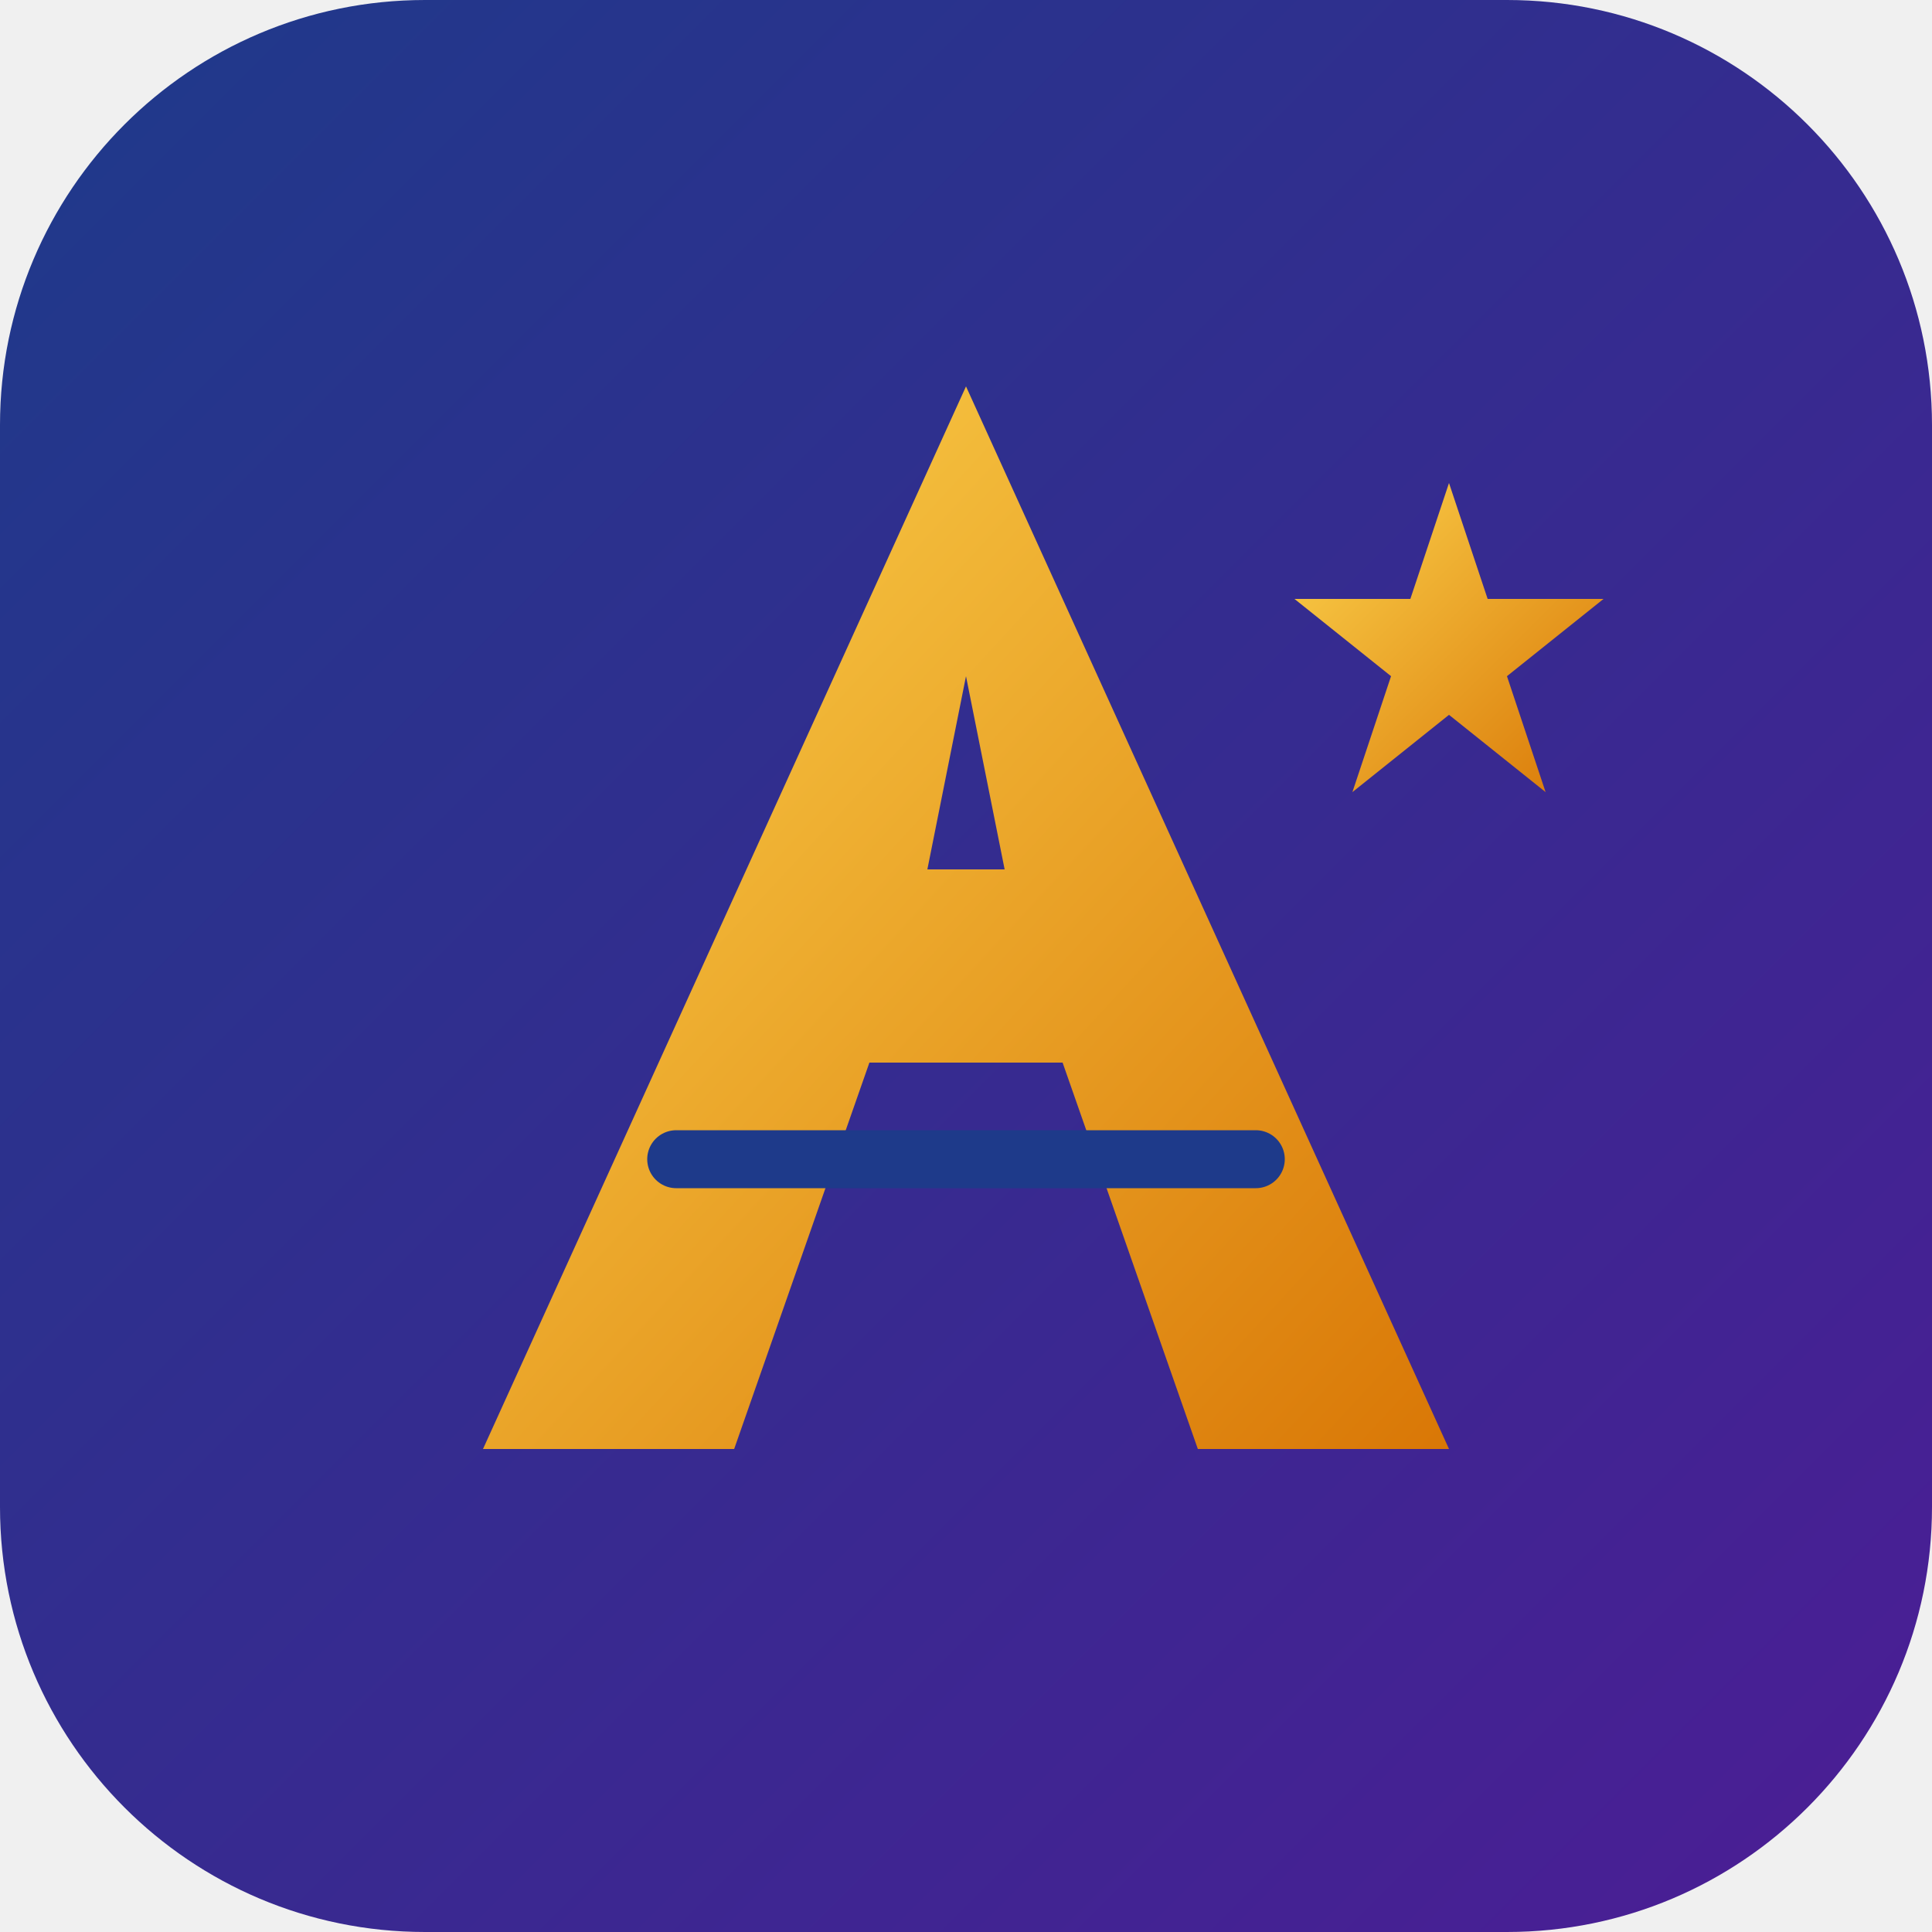
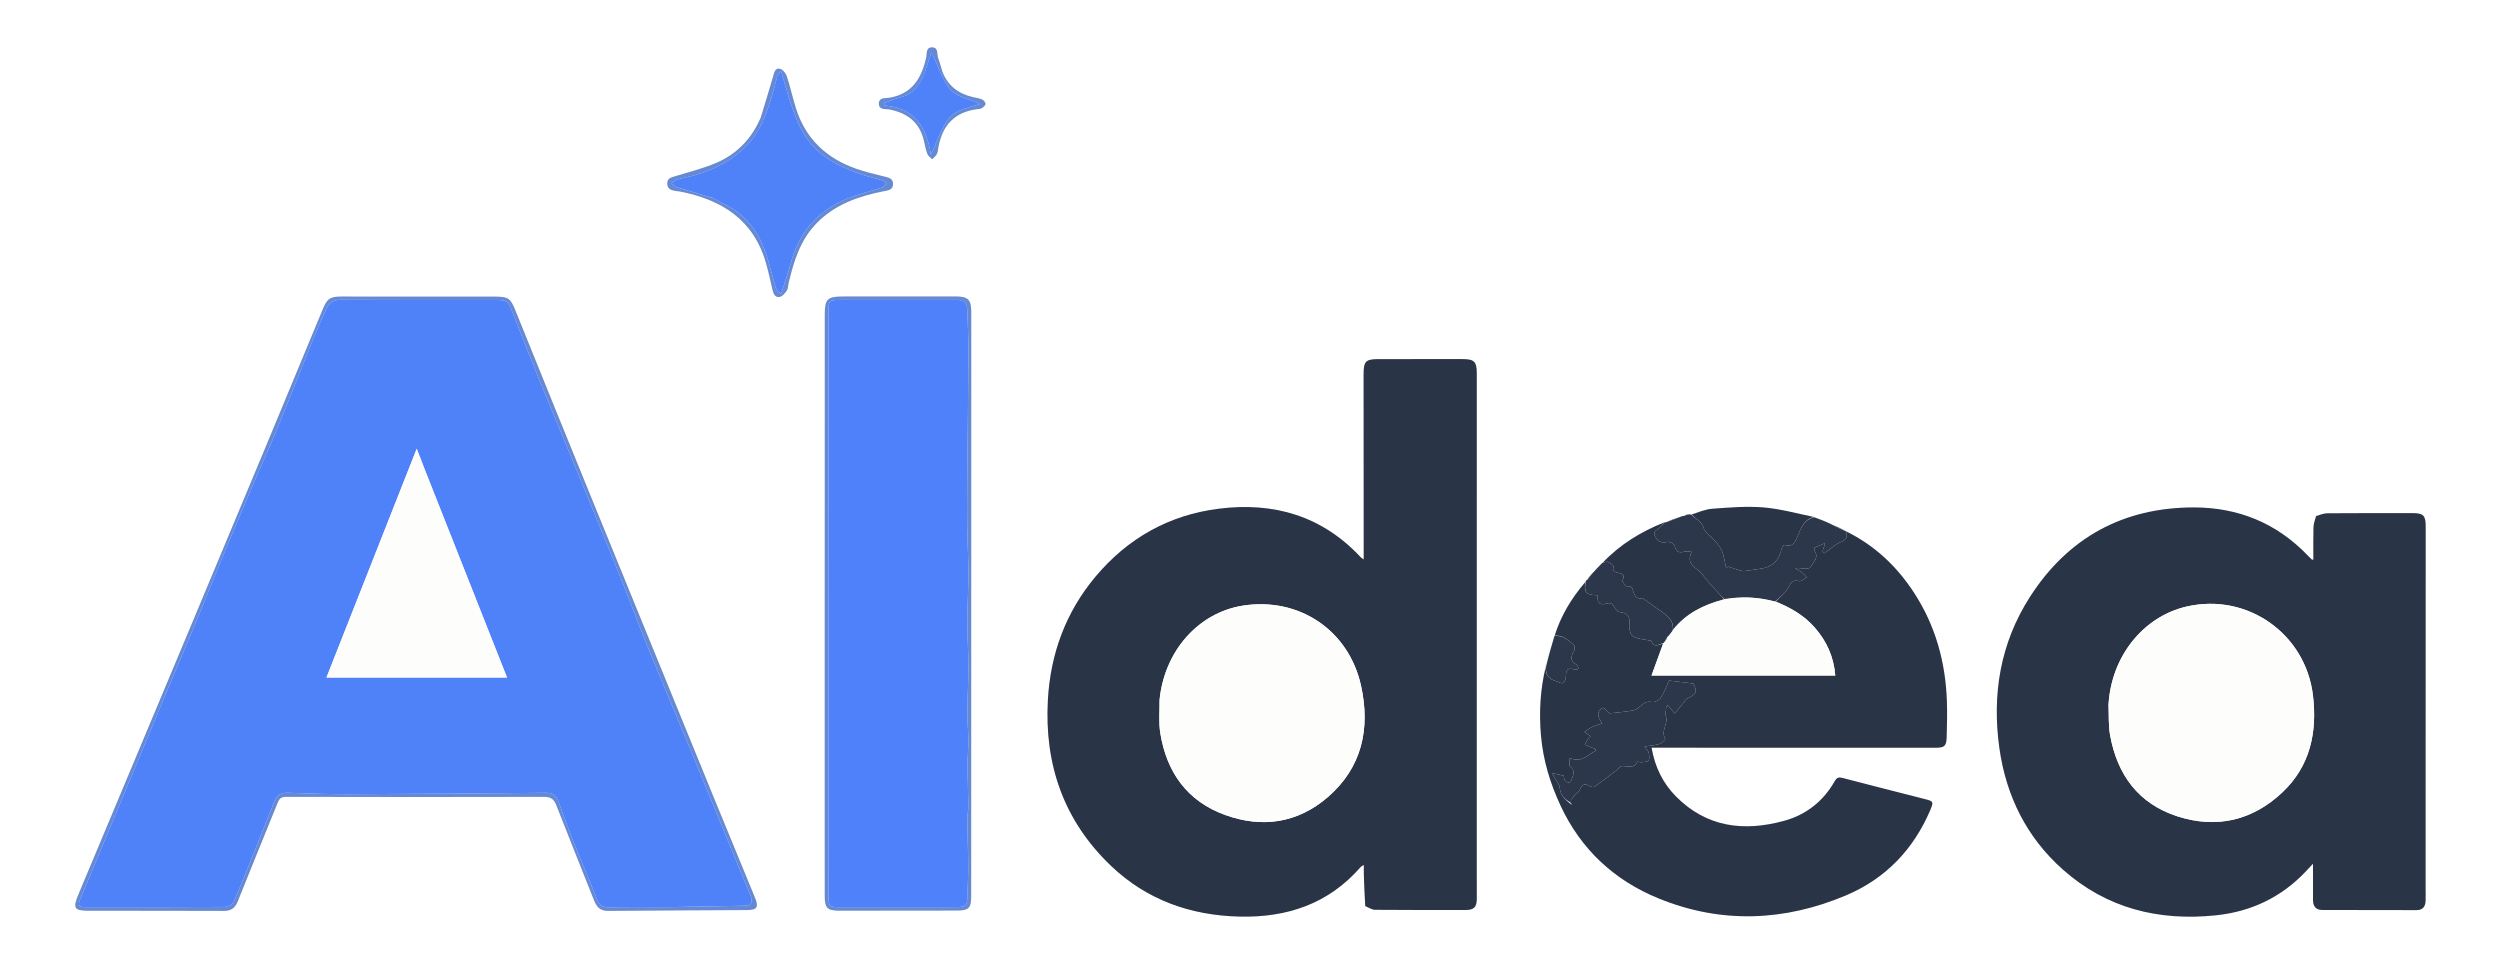
- <svg xmlns="http://www.w3.org/2000/svg" viewBox="0 0 100 100">
-   <defs>
-     <linearGradient id="bgGrad" x1="0%" y1="0%" x2="100%" y2="100%">
-       <stop offset="0%" style="stop-color:#1e3a8a;stop-opacity:1" />
-       <stop offset="100%" style="stop-color:#4c1d95;stop-opacity:1" />
-     </linearGradient>
-     <linearGradient id="goldGrad" x1="0%" y1="0%" x2="100%" y2="100%">
-       <stop offset="0%" style="stop-color:#fcd34d;stop-opacity:1" />
-       <stop offset="100%" style="stop-color:#d97706;stop-opacity:1" />
-     </linearGradient>
-   </defs>
-   <rect width="100" height="100" rx="22" fill="url(#bgGrad)" />
-   <path d="M 50 20 L 25 75 L 38 75 L 45 55 L 55 55 L 62 75 L 75 75 Z M 48 45 L 50 35 L 52 45 Z" fill="url(#goldGrad)" />
-   <path d="M 35 60 L 65 60" stroke="#1e3a8a" stroke-width="3" stroke-linecap="round" />
-   <path d="M 75 25 L 77 31 L 83 31 L 78 35 L 80 41 L 75 37 L 70 41 L 72 35 L 67 31 L 73 31 Z" fill="url(#goldGrad)" />
+ <svg xmlns="http://www.w3.org/2000/svg" version="1.1" id="Layer_1" x="0px" y="0px" width="100%" viewBox="150 600 1750 680" enable-background="new 0 0 2048 2048" xml:space="preserve">
+   <path fill="#FFFFFF" opacity="1" stroke="none" d=" M909,2049   C606,2049 303.5,2049 1,2049   C1,1366.333 1,683.667 1,1   C683.667,1 1366.333,1 2049,1   C2049,683.667 2049,1366.333 2049,2049   C1669.167,2049 1289.333,2049 909,2049  M1260.371,1006.089   C1260.089,1006.31 1259.961,1006.599 1259.389,1007.265   C1250.151,1018.615 1242.629,1030.925 1237.88,1045.647   C1235.938,1052.44 1233.996,1059.232 1231.597,1066.66   C1228.155,1082.439 1227.302,1098.279 1228.64,1114.451   C1230.098,1132.063 1235.152,1148.494 1242.539,1164.265   C1256.818,1194.752 1280.1,1216.286 1311.006,1228.89   C1354.835,1246.765 1398.984,1244.987 1442.197,1226.759   C1469.865,1215.088 1489.575,1194.569 1501.322,1166.712   C1503.559,1161.409 1503.333,1160.873 1497.931,1159.49   C1478.602,1154.542 1459.252,1149.671 1439.953,1144.607   C1437.268,1143.903 1435.852,1144.125 1434.368,1146.729   C1426.328,1160.845 1414.398,1170.344 1398.757,1174.61   C1370.742,1182.25 1344.791,1179.182 1323.368,1157.706   C1314.136,1148.451 1308.45,1137.027 1306.102,1123.384   C1308.248,1123.384 1309.712,1123.384 1311.176,1123.384   C1375.649,1123.401 1440.122,1123.422 1504.596,1123.427   C1511.232,1123.428 1512.492,1122.35 1512.676,1115.641   C1512.907,1107.151 1513.126,1098.641 1512.8,1090.16   C1511.763,1063.203 1504.796,1038.024 1490.002,1015.177   C1477.872,996.445 1462.229,981.726 1442.098,971.922   C1442.098,971.922 1442.146,971.896 1441.748,971.338   C1438.51,969.858 1435.272,968.377 1431.535,966.314   C1427.681,964.903 1423.826,963.492 1419.366,961.669   C1407.681,959.412 1396.078,956.144 1384.287,955.183   C1372.562,954.228 1360.625,955.255 1348.829,956.099   C1343.803,956.458 1338.9,958.56 1333.178,959.871   C1332.451,959.987 1331.724,960.102 1330.429,960.145   C1329.942,960.405 1329.455,960.666 1328.308,960.882   C1327.528,961.222 1326.747,961.561 1325.199,961.902   C1322.018,963.123 1318.836,964.345 1315.609,965.515   C1315.609,965.515 1315.543,965.497 1314.84,965.659   C1298.61,972.204 1283.961,981.148 1271.23,994.176   C1268.827,996.807 1266.424,999.437 1263.441,1002.336   C1262.574,1003.539 1261.707,1004.741 1260.371,1006.089  M1105.896,1234.57   C1108.133,1235.369 1110.363,1236.844 1112.606,1236.864   C1133.768,1237.05 1154.932,1237.005 1176.095,1236.988   C1181.621,1236.983 1183.676,1234.984 1183.744,1229.539   C1183.812,1224.041 1183.724,1218.541 1183.724,1213.042   C1183.731,1095.893 1183.743,978.744 1183.746,861.595   C1183.746,853.015 1182.082,851.372 1173.509,851.369   C1154.179,851.362 1134.849,851.363 1115.518,851.371   C1105.866,851.375 1104.508,852.692 1104.51,862.342   C1104.517,903.502 1104.554,944.662 1104.58,985.822   C1104.581,987.519 1104.58,989.216 1104.58,991.603   C1103.28,990.664 1102.848,990.447 1102.539,990.116   C1075.484,961.067 1041.667,951.254 1003.184,956.092   C968.294,960.478 939.43,976.751 916.898,1003.596   C895.988,1028.507 885.287,1057.714 883.502,1090.109   C881.012,1135.289 894.695,1174.596 927.71,1206.099   C952.693,1229.939 983.269,1240.776 1017.55,1241.612   C1050.853,1242.425 1079.914,1232.759 1102.391,1206.984   C1102.858,1206.449 1103.615,1206.167 1104.671,1205.489   C1104.671,1208.036 1104.617,1210.026 1104.68,1212.013   C1104.912,1219.309 1105.182,1226.603 1105.896,1234.57  M1770.986,961.541   C1770.441,964.079 1769.498,966.606 1769.427,969.157   C1769.217,976.676 1769.352,984.203 1769.352,991.889   C1768.445,991.67 1768.26,991.682 1768.17,991.595   C1767.218,990.665 1766.263,989.737 1765.342,988.776   C1743.623,966.109 1716.63,955.196 1685.678,955.2   C1636.292,955.207 1597.586,976.336 1570.932,1017.877   C1550.216,1050.164 1544.269,1086.063 1549.58,1123.774   C1554.293,1157.234 1568.601,1186.118 1593.984,1208.679   C1624.591,1235.882 1661.094,1244.902 1701.195,1240.712   C1725.739,1238.147 1746.897,1228.149 1763.989,1210.069   C1765.509,1208.461 1767.011,1206.836 1769.099,1204.599   C1769.099,1213.7 1769.096,1221.828 1769.1,1229.955   C1769.102,1234.313 1771.027,1236.975 1775.628,1236.987   C1797.621,1237.044 1819.614,1237.055 1841.606,1237.085   C1845.742,1237.091 1847.688,1234.771 1847.898,1230.9   C1848.061,1227.91 1847.918,1224.904 1847.919,1221.905   C1847.94,1137.432 1847.963,1052.959 1847.981,968.486   C1847.983,960.756 1846.364,959.176 1838.609,959.183   C1818.782,959.2 1798.955,959.145 1779.129,959.296   C1776.601,959.315 1774.081,960.384 1770.986,961.541  M335.219,914.615   C316.923,958.411 298.648,1002.215 280.325,1045.999   C255.124,1106.221 229.878,1166.424 204.671,1226.643   C200.869,1235.728 202.078,1237.511 212.004,1237.523   C243.497,1237.56 274.991,1237.505 306.484,1237.635   C311.479,1237.656 314.466,1235.881 316.366,1231.111   C325.487,1208.216 334.867,1185.424 344.1,1162.574   C345.203,1159.844 346.11,1157.774 349.91,1157.783   C410.23,1157.93 470.552,1157.969 530.872,1157.8   C535.742,1157.786 537.822,1159.498 539.505,1163.832   C548.121,1186.028 557.092,1208.087 565.832,1230.235   C567.647,1234.833 570.074,1237.683 575.647,1237.627   C608.134,1237.299 640.625,1237.251 673.114,1237.046   C679.859,1237.003 681.183,1234.949 678.627,1228.715   C669.023,1205.295 659.329,1181.912 649.751,1158.483   C621.204,1088.652 592.662,1018.819 564.185,948.96   C546.395,905.318 528.674,861.647 511.043,817.94   C507.388,808.881 506.164,807.649 496.445,807.635   C460.453,807.583 424.46,807.584 388.467,807.593   C381.107,807.595 378.936,809.232 376.099,816.085   C362.593,848.702 349.041,881.301 335.219,914.615  M727.293,1131.5   C727.302,1163.5 727.319,1195.5 727.317,1227.501   C727.316,1235.524 729.214,1237.475 737.377,1237.472   C764.877,1237.462 792.376,1237.432 819.876,1237.386   C828.147,1237.372 829.837,1235.641 829.838,1227.395   C829.854,1091.062 829.87,954.73 829.886,818.397   C829.887,809.747 827.653,807.508 818.873,807.507   C792.546,807.505 766.22,807.52 739.893,807.546   C729.166,807.557 727.337,809.396 727.335,820.002   C727.32,923.501 727.305,1027.001 727.293,1131.5  M682.356,682.66   C676.174,697.1 665.846,707.759 651.577,713.939   C642.496,717.871 632.737,720.257 623.234,723.182   C620.3,724.086 617.03,724.523 617.055,728.46   C617.082,732.667 620.444,733.275 623.672,733.787   C624.329,733.891 625.007,733.872 625.659,733.998   C655.002,739.658 677.494,753.636 686.186,784.163   C687.961,790.396 689.341,796.746 690.791,803.068   C691.457,805.976 692.865,808.565 695.996,807.784   C697.916,807.305 699.637,805.039 700.886,803.195   C701.746,801.924 701.6,799.991 701.981,798.372   C705.585,783.024 710.107,768.108 721.499,756.367   C734.39,743.082 750.897,737.379 768.459,733.877   C771.588,733.253 775.167,733.075 775.125,728.702   C775.089,724.762 771.856,724.306 768.868,723.539   C762.268,721.846 755.585,720.338 749.173,718.08   C728.446,710.784 713.889,697.106 707.172,675.85   C704.818,668.404 703.183,660.727 700.738,653.314   C700.05,651.229 697.912,648.634 695.981,648.165   C692.62,647.349 692.008,650.666 691.241,653.298   C688.451,662.873 685.547,672.415 682.356,682.66  M809.488,649.721   C808.579,646.698 807.828,643.614 806.714,640.668   C805.692,637.963 807.085,633.337 802.621,633.16   C797.945,632.974 798.926,637.686 798.318,640.376   C795.07,654.741 788.55,665.751 772.53,668.427   C769.829,668.878 765.144,668.046 765.201,672.617   C765.259,677.198 769.89,676.089 772.635,676.631   C785.242,679.119 793.86,685.713 796.789,698.696   C797.483,701.775 798.074,704.916 799.194,707.844   C799.739,709.27 801.393,710.272 802.546,711.465   C803.675,710.24 805.155,709.181 805.84,707.744   C806.603,706.144 806.649,704.2 806.998,702.405   C809.897,687.481 818.446,678.414 833.868,676.446   C835.021,676.299 836.341,676.301 837.25,675.716   C838.364,674.998 839.812,673.757 839.846,672.701   C839.879,671.662 838.535,670.104 837.423,669.606   C835.486,668.74 833.262,668.515 831.159,668.018   C821.153,665.658 813.557,660.376 809.488,649.721  z" />
+   <path fill="#2A3447" opacity="1" stroke="none" d=" M1105.667,1234.234   C1105.182,1226.603 1104.912,1219.309 1104.68,1212.013   C1104.617,1210.026 1104.671,1208.036 1104.671,1205.489   C1103.615,1206.167 1102.858,1206.449 1102.391,1206.984   C1079.914,1232.759 1050.853,1242.425 1017.55,1241.612   C983.269,1240.776 952.693,1229.939 927.71,1206.099   C894.695,1174.596 881.012,1135.289 883.502,1090.109   C885.287,1057.714 895.988,1028.507 916.898,1003.596   C939.43,976.751 968.294,960.478 1003.184,956.092   C1041.667,951.254 1075.484,961.067 1102.539,990.116   C1102.848,990.447 1103.28,990.664 1104.58,991.603   C1104.58,989.216 1104.581,987.519 1104.58,985.822   C1104.554,944.662 1104.517,903.502 1104.51,862.342   C1104.508,852.692 1105.866,851.375 1115.518,851.371   C1134.849,851.363 1154.179,851.362 1173.509,851.369   C1182.082,851.372 1183.746,853.015 1183.746,861.595   C1183.743,978.744 1183.731,1095.893 1183.724,1213.042   C1183.724,1218.541 1183.812,1224.041 1183.744,1229.539   C1183.676,1234.984 1181.621,1236.983 1176.095,1236.988   C1154.932,1237.005 1133.768,1237.05 1112.606,1236.864   C1110.363,1236.844 1108.133,1235.369 1105.667,1234.234  M961.661,1090.255   C961.785,1097.889 961,1105.67 962.197,1113.132   C966.587,1140.495 980.969,1160.805 1007.459,1170.431   C1033.491,1179.891 1058.391,1176.236 1079.523,1157.933   C1103.356,1137.289 1109.291,1110.177 1102.797,1080.284   C1094.306,1041.205 1059.402,1017.801 1020.08,1023.938   C988.966,1028.794 965.034,1055.641 961.661,1090.255  z" />
+   <path fill="#2A3447" opacity="1" stroke="none" d=" M1771.272,961.254   C1774.081,960.384 1776.601,959.315 1779.129,959.296   C1798.955,959.145 1818.782,959.2 1838.609,959.183   C1846.364,959.176 1847.983,960.756 1847.981,968.486   C1847.963,1052.959 1847.94,1137.432 1847.919,1221.905   C1847.918,1224.904 1848.061,1227.91 1847.898,1230.9   C1847.688,1234.771 1845.742,1237.091 1841.606,1237.085   C1819.614,1237.055 1797.621,1237.044 1775.628,1236.987   C1771.027,1236.975 1769.102,1234.313 1769.1,1229.955   C1769.096,1221.828 1769.099,1213.7 1769.099,1204.599   C1767.011,1206.836 1765.509,1208.461 1763.989,1210.069   C1746.897,1228.149 1725.739,1238.147 1701.195,1240.712   C1661.094,1244.902 1624.591,1235.882 1593.984,1208.679   C1568.601,1186.118 1554.293,1157.234 1549.58,1123.774   C1544.269,1086.063 1550.216,1050.164 1570.932,1017.877   C1597.586,976.336 1636.292,955.207 1685.678,955.2   C1716.63,955.196 1743.623,966.109 1765.342,988.776   C1766.263,989.737 1767.218,990.665 1768.17,991.595   C1768.26,991.682 1768.445,991.67 1769.352,991.889   C1769.352,984.203 1769.217,976.676 1769.427,969.157   C1769.498,966.606 1770.441,964.079 1771.272,961.254  M1625.933,1093.641   C1626.261,1100.614 1625.828,1107.724 1627.05,1114.537   C1632.017,1142.234 1646.825,1162.59 1674.138,1171.421   C1701.583,1180.295 1726.766,1174.395 1747.701,1154.617   C1767.133,1136.257 1772.154,1112.625 1769.072,1086.801   C1763.923,1043.663 1723.198,1014.911 1680.881,1024.53   C1650.356,1031.469 1627.887,1059.367 1625.933,1093.641  z" />
+   <path fill="#2A3447" opacity="1" stroke="none" d=" M1238.25,1044.998   C1242.629,1030.925 1250.151,1018.615 1259.685,1007.491   C1258.635,1014.818 1260.341,1016.629 1268.417,1016.669   C1267.942,1022.125 1269.622,1023.899 1274.729,1022.487   C1277.741,1021.654 1278.885,1022.726 1280.144,1025.1   C1280.884,1026.495 1282.357,1028.325 1283.655,1028.458   C1289.508,1029.062 1291.046,1031.372 1290.531,1037.431   C1290.301,1040.137 1291.308,1044.452 1293.18,1045.507   C1296.637,1047.458 1301.146,1047.544 1305.934,1048.558   C1306.974,1053.309 1310.634,1051.648 1314.216,1050.469   C1311.532,1058.003 1308.894,1065.165 1306.047,1072.892   C1349.766,1072.892 1392.197,1072.892 1434.709,1072.892   C1433.634,1059.726 1428.653,1048.767 1420.26,1039.226   C1412.705,1030.637 1403.171,1025.166 1392.977,1021.024   C1396.172,1017.799 1399.808,1015.115 1401.682,1011.515   C1403.547,1007.931 1404.736,1005.667 1409.361,1006.789   C1410.861,1007.153 1412.944,1005.115 1414.761,1004.177   C1413.611,1002.988 1412.58,1001.642 1411.279,1000.652   C1409.827,999.547 1408.129,998.764 1406.539,997.841   C1408.875,997.314 1411.099,997.938 1413.352,998.079   C1414.675,998.161 1416.799,997.896 1417.264,997.063   C1419.254,993.496 1423.593,990.339 1420.079,985.331   C1419.672,984.75 1420.241,983.484 1420.265,983.288   C1422.953,982.15 1424.922,981.316 1427.464,980.239   C1427.105,983.234 1424.38,986.749 1427.173,987.236   C1431.748,983.98 1434.632,981.056 1438.127,979.668   C1442.268,978.024 1443.714,975.985 1442.127,971.873   C1462.229,981.726 1477.872,996.445 1490.002,1015.177   C1504.796,1038.024 1511.763,1063.203 1512.8,1090.16   C1513.126,1098.641 1512.907,1107.151 1512.676,1115.641   C1512.492,1122.35 1511.232,1123.428 1504.596,1123.427   C1440.122,1123.422 1375.649,1123.401 1311.176,1123.384   C1309.712,1123.384 1308.248,1123.384 1306.102,1123.384   C1308.45,1137.027 1314.136,1148.451 1323.368,1157.706   C1344.791,1179.182 1370.742,1182.25 1398.757,1174.61   C1414.398,1170.344 1426.328,1160.845 1434.368,1146.729   C1435.852,1144.125 1437.268,1143.903 1439.953,1144.607   C1459.252,1149.671 1478.602,1154.542 1497.931,1159.49   C1503.333,1160.873 1503.559,1161.409 1501.322,1166.712   C1489.575,1194.569 1469.865,1215.088 1442.197,1226.759   C1398.984,1244.987 1354.835,1246.765 1311.006,1228.89   C1280.1,1216.286 1256.818,1194.752 1242.539,1164.265   C1235.152,1148.494 1230.098,1132.063 1228.64,1114.451   C1227.302,1098.279 1228.155,1082.439 1232.092,1066.591   C1231.551,1072.047 1233.95,1075.353 1239.224,1076.813   C1239.369,1076.853 1239.463,1077.085 1239.607,1077.12   C1241.196,1077.513 1243.396,1078.696 1244.237,1078.068   C1245.427,1077.179 1246.113,1074.955 1246.137,1073.29   C1246.206,1068.427 1247.735,1067.202 1252.265,1068.75   C1252.982,1068.995 1253.97,1068.447 1255.257,1068.175   C1254.576,1066.898 1254.348,1065.684 1253.663,1065.311   C1249.159,1062.859 1249.315,1059.791 1251.766,1055.864   C1252.445,1054.776 1252.458,1052.099 1251.698,1051.484   C1247.773,1048.307 1244.078,1044.324 1238.25,1044.998  M1249.069,1162.569   C1249.374,1162.892 1249.68,1163.215 1249.985,1163.538   C1250.167,1163.328 1250.349,1163.118 1250.532,1162.908   C1250.021,1162.605 1249.51,1162.303 1249.001,1161.215   C1250.201,1159.49 1251.297,1157.677 1252.638,1156.07   C1253.515,1155.019 1255.334,1154.465 1255.717,1153.342   C1257.072,1149.362 1258.993,1147.851 1262.962,1150.373   C1263.808,1150.911 1265.536,1151.145 1266.241,1150.647   C1271.18,1147.156 1275.955,1143.433 1280.789,1139.793   C1282.471,1138.526 1284.183,1136.225 1285.861,1136.243   C1289.692,1136.285 1293.68,1138.259 1296.099,1133.304   C1296.265,1132.964 1298.258,1133.716 1299.356,1133.584   C1300.991,1133.389 1303.458,1133.335 1303.992,1132.359   C1304.786,1130.904 1304.456,1128.649 1304.111,1126.828   C1303.9,1125.711 1302.767,1124.768 1301.2,1122.545   C1305.437,1121.874 1308.799,1121.686 1311.912,1120.705   C1313.487,1120.209 1315.928,1117.402 1315.746,1117.13   C1312.18,1111.792 1317.88,1106.834 1316.19,1101.556   C1315.509,1099.429 1316.29,1096.834 1316.406,1094.453   C1316.756,1094.222 1317.107,1093.991 1317.457,1093.76   C1318.849,1095.391 1320.242,1097.021 1322.277,1099.405   C1324.418,1096.837 1326.471,1094.387 1328.509,1091.925   C1329.292,1090.978 1329.84,1089.6 1330.836,1089.105   C1337.876,1085.606 1338.285,1084.53 1335.363,1078.458   C1328.983,1077.683 1323.344,1076.998 1318.361,1076.392   C1316.325,1080.708 1314.849,1084.889 1312.454,1088.453   C1311.329,1090.128 1308.227,1091.742 1306.39,1091.401   C1302.861,1090.743 1300.758,1091.99 1298.425,1094.123   C1296.912,1095.507 1295.018,1096.99 1293.102,1097.323   C1287.387,1098.318 1281.577,1098.767 1276.711,1099.326   C1274.906,1097.76 1272.74,1095.134 1272.118,1095.459   C1266.963,1098.154 1268.479,1102.171 1271.521,1106.285   C1268.577,1107.353 1266.228,1108.012 1264.062,1109.051   C1262.306,1109.894 1260.768,1111.194 1259.133,1112.291   C1260.511,1113.323 1261.89,1114.356 1263.406,1115.492   C1263.013,1115.806 1262.22,1116.19 1261.803,1116.822   C1260.863,1118.248 1260.108,1119.796 1259.278,1121.295   C1260.717,1121.867 1262.155,1122.439 1263.593,1123.013   C1264.688,1123.449 1265.781,1123.889 1266.875,1124.327   C1266.878,1124.77 1266.882,1125.214 1266.885,1125.657   C1261.364,1128.004 1257.353,1134.311 1248.839,1130.605   C1248.839,1133.133 1248.115,1135.94 1248.961,1136.542   C1253.161,1139.533 1251.151,1142.778 1249.917,1146.023   C1249.63,1146.777 1248.635,1147.85 1248.08,1147.786   C1247.095,1147.672 1245.839,1147.014 1245.354,1146.194   C1244.739,1145.156 1244.782,1143.73 1244.649,1143.034   C1241.943,1142.377 1239.766,1141.849 1236.278,1141.002   C1237.515,1143.104 1238.224,1144.222 1238.848,1145.387   C1239.923,1147.394 1241.696,1149.378 1241.841,1151.464   C1242.195,1156.569 1245.36,1159.351 1249.069,1162.569  z" />
+   <path fill="#6689D4" opacity="1" stroke="none" d=" M335.362,914.26   C349.041,881.301 362.593,848.702 376.099,816.085   C378.936,809.232 381.107,807.595 388.467,807.593   C424.46,807.584 460.453,807.583 496.445,807.635   C506.164,807.649 507.388,808.881 511.043,817.94   C528.674,861.647 546.395,905.318 564.185,948.96   C592.662,1018.819 621.204,1088.652 649.751,1158.483   C659.329,1181.912 669.023,1205.295 678.627,1228.715   C681.183,1234.949 679.859,1237.003 673.114,1237.046   C640.625,1237.251 608.134,1237.299 575.647,1237.627   C570.074,1237.683 567.647,1234.833 565.832,1230.235   C557.092,1208.087 548.121,1186.028 539.505,1163.832   C537.822,1159.498 535.742,1157.786 530.872,1157.8   C470.552,1157.969 410.23,1157.93 349.91,1157.783   C346.11,1157.774 345.203,1159.844 344.1,1162.574   C334.867,1185.424 325.487,1208.216 316.366,1231.111   C314.466,1235.881 311.479,1237.656 306.484,1237.635   C274.991,1237.505 243.497,1237.56 212.004,1237.523   C202.078,1237.511 200.869,1235.728 204.671,1226.643   C229.878,1166.424 255.124,1106.221 280.325,1045.999   C298.648,1002.215 316.923,958.411 335.362,914.26  M618.5,1234.995   C635.958,1234.668 653.417,1234.353 670.875,1234.007   C675.872,1233.908 677.286,1231.757 675.404,1226.942   C673.661,1222.484 671.704,1218.109 669.882,1213.681   C657.522,1183.646 645.219,1153.586 632.807,1123.572   C622.825,1099.434 612.588,1075.4 602.711,1051.219   C596.775,1036.689 591.473,1021.9 585.603,1007.342   C575.256,981.68 564.728,956.09 554.207,930.498   C545.458,909.215 536.519,888.009 527.835,866.699   C521.205,850.43 514.821,834.062 508.373,817.72   C505.604,810.702 504.65,809.992 496.969,809.991   C460.803,809.986 424.637,810.083 388.472,809.872   C383.274,809.841 380.272,812.031 378.368,816.29   C374.871,824.11 371.428,831.96 368.214,839.9   C359.602,861.177 351.255,882.562 342.54,903.797   C337.659,915.69 332.148,927.325 327.114,939.158   C319.41,957.267 311.82,975.425 304.282,993.603   C298.401,1007.782 292.755,1022.059 286.857,1036.23   C278.057,1057.376 269.096,1078.454 260.261,1099.584   C247.812,1129.36 235.407,1159.154 223,1188.947   C217.327,1202.571 211.774,1216.246 205.991,1229.822   C204.307,1233.774 205.597,1235.014 209.462,1235.012   C242.128,1234.996 274.794,1235.082 307.458,1234.848   C309.591,1234.833 312.829,1232.926 313.648,1231.062   C319.035,1218.798 323.925,1206.314 328.927,1193.881   C333.355,1182.872 337.709,1171.834 342.114,1160.816   C343.774,1156.663 346.544,1154.734 351.343,1154.924   C365.959,1155.503 380.593,1155.989 395.218,1155.936   C440.844,1155.769 486.469,1155.369 532.094,1154.965   C536.975,1154.922 539.564,1156.931 541.157,1161.566   C544.605,1171.598 548.394,1181.521 552.321,1191.378   C557.4,1204.126 562.894,1216.711 567.897,1229.488   C569.469,1233.502 571.599,1235.178 576.002,1235.101   C589.831,1234.86 603.667,1235.002 618.5,1234.995  z" />
+   <path fill="#2C374B" opacity="1" stroke="none" d=" M1442.113,971.897   C1443.714,975.985 1442.268,978.024 1438.127,979.668   C1434.632,981.056 1431.748,983.98 1427.173,987.236   C1424.38,986.749 1427.105,983.234 1427.464,980.239   C1424.922,981.316 1422.953,982.15 1420.265,983.288   C1420.241,983.484 1419.672,984.75 1420.079,985.331   C1423.593,990.339 1419.254,993.496 1417.264,997.063   C1416.799,997.896 1414.675,998.161 1413.352,998.079   C1411.099,997.938 1408.875,997.314 1406.539,997.841   C1408.129,998.764 1409.827,999.547 1411.279,1000.652   C1412.58,1001.642 1413.611,1002.988 1414.761,1004.177   C1412.944,1005.115 1410.861,1007.153 1409.361,1006.789   C1404.736,1005.667 1403.547,1007.931 1401.682,1011.515   C1399.808,1015.115 1396.172,1017.799 1392.589,1021.029   C1380.449,1017.862 1368.906,1017.409 1357.078,1019.324   C1355.629,1017.769 1354.25,1016.65 1353.082,1015.343   C1349.232,1011.037 1345.102,1006.919 1341.756,1002.244   C1338.365,997.505 1329.478,995.469 1334.181,986.344   C1332.166,986.208 1330.612,985.696 1329.34,986.093   C1325.328,987.344 1323.288,986.34 1322.218,982.022   C1321.893,980.711 1318.437,978.963 1316.969,979.378   C1312.572,980.621 1309.965,978.457 1308.439,975.315   C1306.623,971.576 1310.86,970.52 1312.689,968.447   C1313.593,967.422 1314.589,966.478 1315.543,965.497   C1315.543,965.497 1315.609,965.515 1316.056,965.674   C1319.657,964.523 1322.812,963.212 1325.967,961.901   C1326.747,961.561 1327.528,961.222 1328.79,961.138   C1329.846,961.002 1330.421,960.61 1330.997,960.218   C1331.724,960.102 1332.451,959.987 1333.747,960.159   C1337.161,963.261 1341.506,965.684 1342.375,969.014   C1343.063,971.653 1344.153,972.476 1345.746,974.004   C1349.059,977.182 1352.69,980.422 1354.769,984.383   C1356.851,988.348 1357.201,993.223 1358.311,997.699   C1358.755,997.329 1359.2,996.958 1359.644,996.588   C1362.434,997.511 1365.206,998.493 1368.021,999.328   C1369.085,999.644 1370.278,999.848 1371.363,999.712   C1375.291,999.221 1379.198,998.557 1383.114,997.971   C1390.717,996.835 1395.491,991.972 1397.104,984.021   C1397.308,983.013 1398.89,981.32 1399.299,981.464   C1405.473,983.634 1407.318,977.762 1408.478,974.916   C1410.905,968.96 1412.955,963.573 1419.972,962.082   C1423.826,963.492 1427.681,964.903 1431.825,966.962   C1435.459,969.038 1438.803,970.467 1442.146,971.896   C1442.146,971.896 1442.098,971.922 1442.113,971.897  z" />
+   <path fill="#6689D4" opacity="1" stroke="none" d=" M727.291,1131   C727.305,1027.001 727.32,923.501 727.335,820.002   C727.337,809.396 729.166,807.557 739.893,807.546   C766.22,807.52 792.546,807.505 818.873,807.507   C827.653,807.508 829.887,809.747 829.886,818.397   C829.87,954.73 829.854,1091.062 829.838,1227.395   C829.837,1235.641 828.147,1237.372 819.876,1237.386   C792.376,1237.432 764.877,1237.462 737.377,1237.472   C729.214,1237.475 727.316,1235.524 727.317,1227.501   C727.319,1195.5 727.302,1163.5 727.291,1131  M819.185,809.97   C792.355,809.968 765.526,809.966 738.697,809.966   C730.156,809.966 729.97,810.151 729.97,818.634   C729.968,926.372 729.967,1034.109 729.967,1141.846   C729.967,1170.508 729.97,1199.17 729.98,1227.832   C729.983,1234.258 730.721,1235.004 737.167,1235.005   C758.664,1235.012 780.16,1235 801.657,1234.992   C808.241,1234.989 814.827,1235.064 821.408,1234.924   C824.444,1234.859 826.953,1233.907 827.042,1230.067   C827.219,1222.438 827.786,1214.812 827.758,1207.186   C827.717,1196.027 827.218,1184.87 827.082,1173.71   C827.044,1170.59 827.868,1167.458 827.827,1164.338   C827.684,1153.623 827.326,1142.91 827.08,1132.196   C827.065,1131.548 827.39,1130.897 827.417,1130.242   C827.591,1125.936 827.907,1121.625 827.834,1117.321   C827.725,1110.938 827.073,1104.558 827.12,1098.18   C827.196,1087.801 827.889,1077.425 827.878,1067.048   C827.867,1056.169 827.094,1045.29 827.095,1034.412   C827.095,1023.692 827.891,1012.973 827.889,1002.254   C827.888,991.375 827.23,980.498 827.062,969.617   C826.908,959.737 826.952,949.852 827.038,939.97   C827.313,908.516 827.741,877.062 827.905,845.606   C827.955,835.896 827.313,826.183 827.056,816.469   C826.934,811.869 824.546,809.857 819.185,809.97  z" />
+   <path fill="#2A3447" opacity="1" stroke="none" d=" M1315.191,965.578   C1314.589,966.478 1313.593,967.422 1312.689,968.447   C1310.86,970.52 1306.623,971.576 1308.439,975.315   C1309.965,978.457 1312.572,980.621 1316.969,979.378   C1318.437,978.963 1321.893,980.711 1322.218,982.022   C1323.288,986.34 1325.328,987.344 1329.34,986.093   C1330.612,985.696 1332.166,986.208 1334.181,986.344   C1329.478,995.469 1338.365,997.505 1341.756,1002.244   C1345.102,1006.919 1349.232,1011.037 1353.082,1015.343   C1354.25,1016.65 1355.629,1017.769 1356.748,1019.468   C1342.497,1023.281 1330.12,1029.459 1321.048,1040.771   C1321.673,1034.179 1317.338,1031.213 1313.158,1028.184   C1309.031,1025.193 1304.854,1022.269 1299.819,1018.691   C1296.291,1019.256 1294.587,1018.502 1293.215,1013.724   C1292.493,1011.21 1291.995,1010.072 1288.988,1010.452   C1288.047,1010.571 1285.402,1006.934 1285.786,1006.21   C1287.939,1002.156 1285.387,1001.635 1282.575,1000.949   C1280.312,1000.396 1278.501,999.741 1279.409,996.534   C1279.607,995.835 1277.181,993.986 1275.675,993.353   C1274.663,992.927 1273.143,993.71 1271.851,993.953   C1283.961,981.148 1298.61,972.204 1315.191,965.578  z" />
+   <path fill="#2A3447" opacity="1" stroke="none" d=" M1419.669,961.875   C1412.955,963.573 1410.905,968.96 1408.478,974.916   C1407.318,977.762 1405.473,983.634 1399.299,981.464   C1398.89,981.32 1397.308,983.013 1397.104,984.021   C1395.491,991.972 1390.717,996.835 1383.114,997.971   C1379.198,998.557 1375.291,999.221 1371.363,999.712   C1370.278,999.848 1369.085,999.644 1368.021,999.328   C1365.206,998.493 1362.434,997.511 1359.644,996.588   C1359.2,996.958 1358.755,997.329 1358.311,997.699   C1357.201,993.223 1356.851,988.348 1354.769,984.383   C1352.69,980.422 1349.059,977.182 1345.746,974.004   C1344.153,972.476 1343.063,971.653 1342.375,969.014   C1341.506,965.684 1337.161,963.261 1334.128,960.159   C1338.9,958.56 1343.803,956.458 1348.829,956.099   C1360.625,955.255 1372.562,954.228 1384.287,955.183   C1396.078,956.144 1407.681,959.412 1419.669,961.875  z" />
+   <path fill="#2C374B" opacity="1" stroke="none" d=" M1271.541,994.064   C1273.143,993.71 1274.663,992.927 1275.675,993.353   C1277.181,993.986 1279.607,995.835 1279.409,996.534   C1278.501,999.741 1280.312,1000.396 1282.575,1000.949   C1285.387,1001.635 1287.939,1002.156 1285.786,1006.21   C1285.402,1006.934 1288.047,1010.571 1288.988,1010.452   C1291.995,1010.072 1292.493,1011.21 1293.215,1013.724   C1294.587,1018.502 1296.291,1019.256 1299.819,1018.691   C1304.854,1022.269 1309.031,1025.193 1313.158,1028.184   C1317.338,1031.213 1321.673,1034.179 1320.968,1041.075   C1319.71,1043.24 1318.514,1044.676 1316.922,1046.13   C1316.06,1047.229 1315.593,1048.308 1315.072,1049.592   C1314.82,1050.033 1314.568,1050.134 1314.261,1050.097   C1310.634,1051.648 1306.974,1053.309 1305.934,1048.558   C1301.146,1047.544 1296.637,1047.458 1293.18,1045.507   C1291.308,1044.452 1290.301,1040.137 1290.531,1037.431   C1291.046,1031.372 1289.508,1029.062 1283.655,1028.458   C1282.357,1028.325 1280.884,1026.495 1280.144,1025.1   C1278.885,1022.726 1277.741,1021.654 1274.729,1022.487   C1269.622,1023.899 1267.942,1022.125 1268.417,1016.669   C1260.341,1016.629 1258.635,1014.818 1259.983,1007.337   C1259.961,1006.599 1260.089,1006.31 1260.97,1005.999   C1262.386,1004.629 1263.203,1003.348 1264.021,1002.067   C1266.424,999.437 1268.827,996.807 1271.541,994.064  z" />
+   <path fill="#6689D4" opacity="1" stroke="none" d=" M682.521,682.315   C685.547,672.415 688.451,662.873 691.241,653.298   C692.008,650.666 692.62,647.349 695.981,648.165   C697.912,648.634 700.05,651.229 700.738,653.314   C703.183,660.727 704.818,668.404 707.172,675.85   C713.889,697.106 728.446,710.784 749.173,718.08   C755.585,720.338 762.268,721.846 768.868,723.539   C771.856,724.306 775.089,724.762 775.125,728.702   C775.167,733.075 771.588,733.253 768.459,733.877   C750.897,737.379 734.39,743.082 721.499,756.367   C710.107,768.108 705.585,783.024 701.981,798.372   C701.6,799.991 701.746,801.924 700.886,803.195   C699.637,805.039 697.916,807.305 695.996,807.784   C692.865,808.565 691.457,805.976 690.791,803.068   C689.341,796.746 687.961,790.396 686.186,784.163   C677.494,753.636 655.002,739.658 625.659,733.998   C625.007,733.872 624.329,733.891 623.672,733.787   C620.444,733.275 617.082,732.667 617.055,728.46   C617.03,724.523 620.3,724.086 623.234,723.182   C632.737,720.257 642.496,717.871 651.577,713.939   C665.846,707.759 676.174,697.1 682.521,682.315  M649.66,738.816   C651.946,740.105 654.156,741.558 656.529,742.659   C674.22,750.866 683.223,765.709 688.112,783.742   C689.747,789.776 691.341,795.826 693.203,801.792   C693.597,803.056 695.074,803.984 696.726,805.812   C699.416,797.304 701.93,790.011 704.027,782.601   C709.942,761.703 723.143,747.246 742.995,739.036   C750.729,735.838 759.038,734.048 767.012,731.395   C768.475,730.908 769.585,729.358 770.857,728.298   C769.581,727.519 768.397,726.363 767.013,726.02   C752.817,722.504 739.027,717.999 727.007,709.35   C712.704,699.059 706.928,683.571 702.019,667.612   C700.32,662.088 698.68,656.546 696.592,649.617   C695.07,651.986 694.244,652.807 693.964,653.784   C692.237,659.811 690.941,665.978 688.919,671.899   C685.327,682.416 681.416,692.769 673.478,701.102   C663.245,711.844 650.723,718.48 636.696,722.573   C632.419,723.82 627.969,724.477 623.692,725.725   C622.341,726.119 621.295,727.553 620.109,728.511   C621.326,729.382 622.423,730.641 623.78,731.061   C632.139,733.652 640.556,736.053 649.66,738.816  z" />
+   <path fill="#6689D4" opacity="1" stroke="none" d=" M809.654,650.068   C813.557,660.376 821.153,665.658 831.159,668.018   C833.262,668.515 835.486,668.74 837.423,669.606   C838.535,670.104 839.879,671.662 839.846,672.701   C839.812,673.757 838.364,674.998 837.25,675.716   C836.341,676.301 835.021,676.299 833.868,676.446   C818.446,678.414 809.897,687.481 806.998,702.405   C806.649,704.2 806.603,706.144 805.84,707.744   C805.155,709.181 803.675,710.24 802.546,711.465   C801.393,710.272 799.739,709.27 799.194,707.844   C798.074,704.916 797.483,701.775 796.789,698.696   C793.86,685.713 785.242,679.119 772.635,676.631   C769.89,676.089 765.259,677.198 765.201,672.617   C765.144,668.046 769.829,668.878 772.53,668.427   C788.55,665.751 795.07,654.741 798.318,640.376   C798.926,637.686 797.945,632.974 802.621,633.16   C807.085,633.337 805.692,637.963 806.714,640.668   C807.828,643.614 808.579,646.698 809.654,650.068  M797.049,651.496   C793.98,659.338 789.478,665.672 780.731,668.003   C776.765,669.059 772.949,670.682 769.065,672.048   C768.967,672.625 768.869,673.203 768.771,673.781   C789.684,675.299 798.563,688.527 801.6,708.166   C805.793,699.23 808.477,691.121 813.09,684.321   C818.14,676.879 827.396,675.563 835.89,672.784   C828.133,668.83 818.341,668.222 813.494,660.442   C808.987,653.208 805.995,645.03 802.015,636.584   C800.327,641.549 798.768,646.139 797.049,651.496  z" />
+   <path fill="#2C374B" opacity="1" stroke="none" d=" M1238.065,1045.323   C1244.078,1044.324 1247.773,1048.307 1251.698,1051.484   C1252.458,1052.099 1252.445,1054.776 1251.766,1055.864   C1249.315,1059.791 1249.159,1062.859 1253.663,1065.311   C1254.348,1065.684 1254.576,1066.898 1255.257,1068.175   C1253.97,1068.447 1252.982,1068.995 1252.265,1068.75   C1247.735,1067.202 1246.206,1068.427 1246.137,1073.29   C1246.113,1074.955 1245.427,1077.179 1244.237,1078.068   C1243.396,1078.696 1241.196,1077.513 1239.607,1077.12   C1239.463,1077.085 1239.369,1076.853 1239.224,1076.813   C1233.95,1075.353 1231.551,1072.047 1232.321,1066.273   C1233.996,1059.232 1235.938,1052.44 1238.065,1045.323  z" />
+   <path fill="#2A3447" opacity="1" stroke="none" d=" M1441.947,971.617   C1438.803,970.467 1435.459,969.038 1432.075,967.253   C1435.272,968.377 1438.51,969.858 1441.947,971.617  z" />
+   <path fill="#2A3447" opacity="1" stroke="none" d=" M1325.583,961.901   C1322.812,963.212 1319.657,964.523 1316.079,965.7   C1318.836,964.345 1322.018,963.123 1325.583,961.901  z" />
+   <path fill="#2A3447" opacity="1" stroke="none" d=" M1263.731,1002.202   C1263.203,1003.348 1262.386,1004.629 1261.205,1005.927   C1261.707,1004.741 1262.574,1003.539 1263.731,1002.202  z" />
+   <path fill="#2A3447" opacity="1" stroke="none" d=" M1330.713,960.182   C1330.421,960.61 1329.846,961.002 1329.12,961.16   C1329.455,960.666 1329.942,960.405 1330.713,960.182  z" />
+   <path fill="#FDFDFC" opacity="1" stroke="none" d=" M961.711,1089.807   C965.034,1055.641 988.966,1028.794 1020.08,1023.938   C1059.402,1017.801 1094.306,1041.205 1102.797,1080.284   C1109.291,1110.177 1103.356,1137.289 1079.523,1157.933   C1058.391,1176.236 1033.491,1179.891 1007.459,1170.431   C980.969,1160.805 966.587,1140.495 962.197,1113.132   C961,1105.67 961.785,1097.889 961.711,1089.807  z" />
+   <path fill="#FDFDFC" opacity="1" stroke="none" d=" M1625.961,1093.163   C1627.887,1059.367 1650.356,1031.469 1680.881,1024.53   C1723.198,1014.911 1763.923,1043.663 1769.072,1086.801   C1772.154,1112.625 1767.133,1136.257 1747.701,1154.617   C1726.766,1174.395 1701.583,1180.295 1674.138,1171.421   C1646.825,1162.59 1632.017,1142.234 1627.05,1114.537   C1625.828,1107.724 1626.261,1100.614 1625.961,1093.163  z" />
+   <path fill="#FDFDFC" opacity="1" stroke="none" d=" M1317.318,1046.111   C1318.514,1044.676 1319.71,1043.24 1320.986,1041.5   C1330.12,1029.459 1342.497,1023.281 1356.914,1019.818   C1368.906,1017.409 1380.449,1017.862 1392.258,1021.17   C1403.171,1025.166 1412.705,1030.637 1420.26,1039.226   C1428.653,1048.767 1433.634,1059.726 1434.709,1072.892   C1392.197,1072.892 1349.766,1072.892 1306.047,1072.892   C1308.894,1065.165 1311.532,1058.003 1314.216,1050.469   C1314.568,1050.134 1314.82,1050.033 1315.35,1049.402   C1316.227,1048.043 1316.773,1047.077 1317.318,1046.111  z" />
+   <path fill="#2C374B" opacity="1" stroke="none" d=" M1249.001,1161.608   C1245.36,1159.351 1242.195,1156.569 1241.841,1151.464   C1241.696,1149.378 1239.923,1147.394 1238.848,1145.387   C1238.224,1144.222 1237.515,1143.104 1236.278,1141.002   C1239.766,1141.849 1241.943,1142.377 1244.649,1143.034   C1244.782,1143.73 1244.739,1145.156 1245.354,1146.194   C1245.839,1147.014 1247.095,1147.672 1248.08,1147.786   C1248.635,1147.85 1249.63,1146.777 1249.917,1146.023   C1251.151,1142.778 1253.161,1139.533 1248.961,1136.542   C1248.115,1135.94 1248.839,1133.133 1248.839,1130.605   C1257.353,1134.311 1261.364,1128.004 1266.885,1125.657   C1266.882,1125.214 1266.878,1124.77 1266.875,1124.327   C1265.781,1123.889 1264.688,1123.449 1263.593,1123.013   C1262.155,1122.439 1260.717,1121.867 1259.278,1121.295   C1260.108,1119.796 1260.863,1118.248 1261.803,1116.822   C1262.22,1116.19 1263.013,1115.806 1263.406,1115.492   C1261.89,1114.356 1260.511,1113.323 1259.133,1112.291   C1260.768,1111.194 1262.306,1109.894 1264.062,1109.051   C1266.228,1108.012 1268.577,1107.353 1271.521,1106.285   C1268.479,1102.171 1266.963,1098.154 1272.118,1095.459   C1272.74,1095.134 1274.906,1097.76 1276.711,1099.326   C1281.577,1098.767 1287.387,1098.318 1293.102,1097.323   C1295.018,1096.99 1296.912,1095.507 1298.425,1094.123   C1300.758,1091.99 1302.861,1090.743 1306.39,1091.401   C1308.227,1091.742 1311.329,1090.128 1312.454,1088.453   C1314.849,1084.889 1316.325,1080.708 1318.361,1076.392   C1323.344,1076.998 1328.983,1077.683 1335.363,1078.458   C1338.285,1084.53 1337.876,1085.606 1330.836,1089.105   C1329.84,1089.6 1329.292,1090.978 1328.509,1091.925   C1326.471,1094.387 1324.418,1096.837 1322.277,1099.405   C1320.242,1097.021 1318.849,1095.391 1317.457,1093.76   C1317.107,1093.991 1316.756,1094.222 1316.406,1094.453   C1316.29,1096.834 1315.509,1099.429 1316.19,1101.556   C1317.88,1106.834 1312.18,1111.792 1315.746,1117.13   C1315.928,1117.402 1313.487,1120.209 1311.912,1120.705   C1308.799,1121.686 1305.437,1121.874 1301.2,1122.545   C1302.767,1124.768 1303.9,1125.711 1304.111,1126.828   C1304.456,1128.649 1304.786,1130.904 1303.992,1132.359   C1303.458,1133.335 1300.991,1133.389 1299.356,1133.584   C1298.258,1133.716 1296.265,1132.964 1296.099,1133.304   C1293.68,1138.259 1289.692,1136.285 1285.861,1136.243   C1284.183,1136.225 1282.471,1138.526 1280.789,1139.793   C1275.955,1143.433 1271.18,1147.156 1266.241,1150.647   C1265.536,1151.145 1263.808,1150.911 1262.962,1150.373   C1258.993,1147.851 1257.072,1149.362 1255.717,1153.342   C1255.334,1154.465 1253.515,1155.019 1252.638,1156.07   C1251.297,1157.677 1250.201,1159.49 1249.001,1161.608  z" />
+   <path fill="#2C374B" opacity="1" stroke="none" d=" M1249.034,1162.285   C1249.51,1162.303 1250.021,1162.605 1250.532,1162.908   C1250.349,1163.118 1250.167,1163.328 1249.985,1163.538   C1249.68,1163.215 1249.374,1162.892 1249.034,1162.285  z" />
+   <path fill="#4F81F9" opacity="1" stroke="none" d=" M618,1234.995   C603.667,1235.002 589.831,1234.86 576.002,1235.101   C571.599,1235.178 569.469,1233.502 567.897,1229.488   C562.894,1216.711 557.4,1204.126 552.321,1191.378   C548.394,1181.521 544.605,1171.598 541.157,1161.566   C539.564,1156.931 536.975,1154.922 532.094,1154.965   C486.469,1155.369 440.844,1155.769 395.218,1155.936   C380.593,1155.989 365.959,1155.503 351.343,1154.924   C346.544,1154.734 343.774,1156.663 342.114,1160.816   C337.709,1171.834 333.355,1182.872 328.927,1193.881   C323.925,1206.314 319.035,1218.798 313.648,1231.062   C312.829,1232.926 309.591,1234.833 307.458,1234.848   C274.794,1235.082 242.128,1234.996 209.462,1235.012   C205.597,1235.014 204.307,1233.774 205.991,1229.822   C211.774,1216.246 217.327,1202.571 223,1188.947   C235.407,1159.154 247.812,1129.36 260.261,1099.584   C269.096,1078.454 278.057,1057.376 286.857,1036.23   C292.755,1022.059 298.401,1007.782 304.282,993.603   C311.82,975.425 319.41,957.267 327.114,939.158   C332.148,927.325 337.659,915.69 342.54,903.797   C351.255,882.562 359.602,861.177 368.214,839.9   C371.428,831.96 374.871,824.11 378.368,816.29   C380.272,812.031 383.274,809.841 388.472,809.872   C424.637,810.083 460.803,809.986 496.969,809.991   C504.65,809.992 505.604,810.702 508.373,817.72   C514.821,834.062 521.205,850.43 527.835,866.699   C536.519,888.009 545.458,909.215 554.207,930.498   C564.728,956.09 575.256,981.68 585.603,1007.342   C591.473,1021.9 596.775,1036.689 602.711,1051.219   C612.588,1075.4 622.825,1099.434 632.807,1123.572   C645.219,1153.586 657.522,1183.646 669.882,1213.681   C671.704,1218.109 673.661,1222.484 675.404,1226.942   C677.286,1231.757 675.872,1233.908 670.875,1234.007   C653.417,1234.353 635.958,1234.668 618,1234.995  M447.163,928.243   C445.49,923.91 443.816,919.578 441.702,914.104   C420.334,968.267 399.498,1021.08 378.512,1074.273   C421.117,1074.273 462.877,1074.273 504.919,1074.273   C485.614,1025.465 466.531,977.215 447.163,928.243  z" />
+   <path fill="#4E81FA" opacity="1" stroke="none" d=" M819.641,809.97   C824.546,809.857 826.934,811.869 827.056,816.469   C827.313,826.183 827.955,835.896 827.905,845.606   C827.741,877.062 827.313,908.516 827.038,939.97   C826.952,949.852 826.908,959.737 827.062,969.617   C827.23,980.498 827.888,991.375 827.889,1002.254   C827.891,1012.973 827.095,1023.692 827.095,1034.412   C827.094,1045.29 827.867,1056.169 827.878,1067.048   C827.889,1077.425 827.196,1087.801 827.12,1098.18   C827.073,1104.558 827.725,1110.938 827.834,1117.321   C827.907,1121.625 827.591,1125.936 827.417,1130.242   C827.39,1130.897 827.065,1131.548 827.08,1132.196   C827.326,1142.91 827.684,1153.623 827.827,1164.338   C827.868,1167.458 827.044,1170.59 827.082,1173.71   C827.218,1184.87 827.717,1196.027 827.758,1207.186   C827.786,1214.812 827.219,1222.438 827.042,1230.067   C826.953,1233.907 824.444,1234.859 821.408,1234.924   C814.827,1235.064 808.241,1234.989 801.657,1234.992   C780.16,1235 758.664,1235.012 737.167,1235.005   C730.721,1235.004 729.983,1234.258 729.98,1227.832   C729.97,1199.17 729.967,1170.508 729.967,1141.846   C729.967,1034.109 729.968,926.372 729.97,818.634   C729.97,810.151 730.156,809.966 738.697,809.966   C765.526,809.966 792.355,809.968 819.641,809.97  z" />
+   <path fill="#2A3447" opacity="1" stroke="none" d=" M1316.922,1046.13   C1316.773,1047.077 1316.227,1048.043 1315.404,1049.199   C1315.593,1048.308 1316.06,1047.229 1316.922,1046.13  z" />
+   <path fill="#4F81F9" opacity="1" stroke="none" d=" M649.307,738.666   C640.556,736.053 632.139,733.652 623.78,731.061   C622.423,730.641 621.326,729.382 620.109,728.511   C621.295,727.553 622.341,726.119 623.692,725.725   C627.969,724.477 632.419,723.82 636.696,722.573   C650.723,718.48 663.245,711.844 673.478,701.102   C681.416,692.769 685.327,682.416 688.919,671.899   C690.941,665.978 692.237,659.811 693.964,653.784   C694.244,652.807 695.07,651.986 696.592,649.617   C698.68,656.546 700.32,662.088 702.019,667.612   C706.928,683.571 712.704,699.059 727.007,709.35   C739.027,717.999 752.817,722.504 767.013,726.02   C768.397,726.363 769.581,727.519 770.857,728.298   C769.585,729.358 768.475,730.908 767.012,731.395   C759.038,734.048 750.729,735.838 742.995,739.036   C723.143,747.246 709.942,761.703 704.027,782.601   C701.93,790.011 699.416,797.304 696.726,805.812   C695.074,803.984 693.597,803.056 693.203,801.792   C691.341,795.826 689.747,789.776 688.112,783.742   C683.223,765.709 674.22,750.866 656.529,742.659   C654.156,741.558 651.946,740.105 649.307,738.666  z" />
+   <path fill="#4F81F9" opacity="1" stroke="none" d=" M797.128,651.113   C798.768,646.139 800.327,641.549 802.015,636.584   C805.995,645.03 808.987,653.208 813.494,660.442   C818.341,668.222 828.133,668.83 835.89,672.784   C827.396,675.563 818.14,676.879 813.09,684.321   C808.477,691.121 805.793,699.23 801.6,708.166   C798.563,688.527 789.684,675.299 768.771,673.781   C768.869,673.203 768.967,672.625 769.065,672.048   C772.949,670.682 776.765,669.059 780.731,668.003   C789.478,665.672 793.98,659.338 797.128,651.113  z" />
+   <path fill="#FDFDFC" opacity="1" stroke="none" d=" M447.305,928.604   C466.531,977.215 485.614,1025.465 504.919,1074.273   C462.877,1074.273 421.117,1074.273 378.512,1074.273   C399.498,1021.08 420.334,968.267 441.702,914.104   C443.816,919.578 445.49,923.91 447.305,928.604  z" />
</svg>
